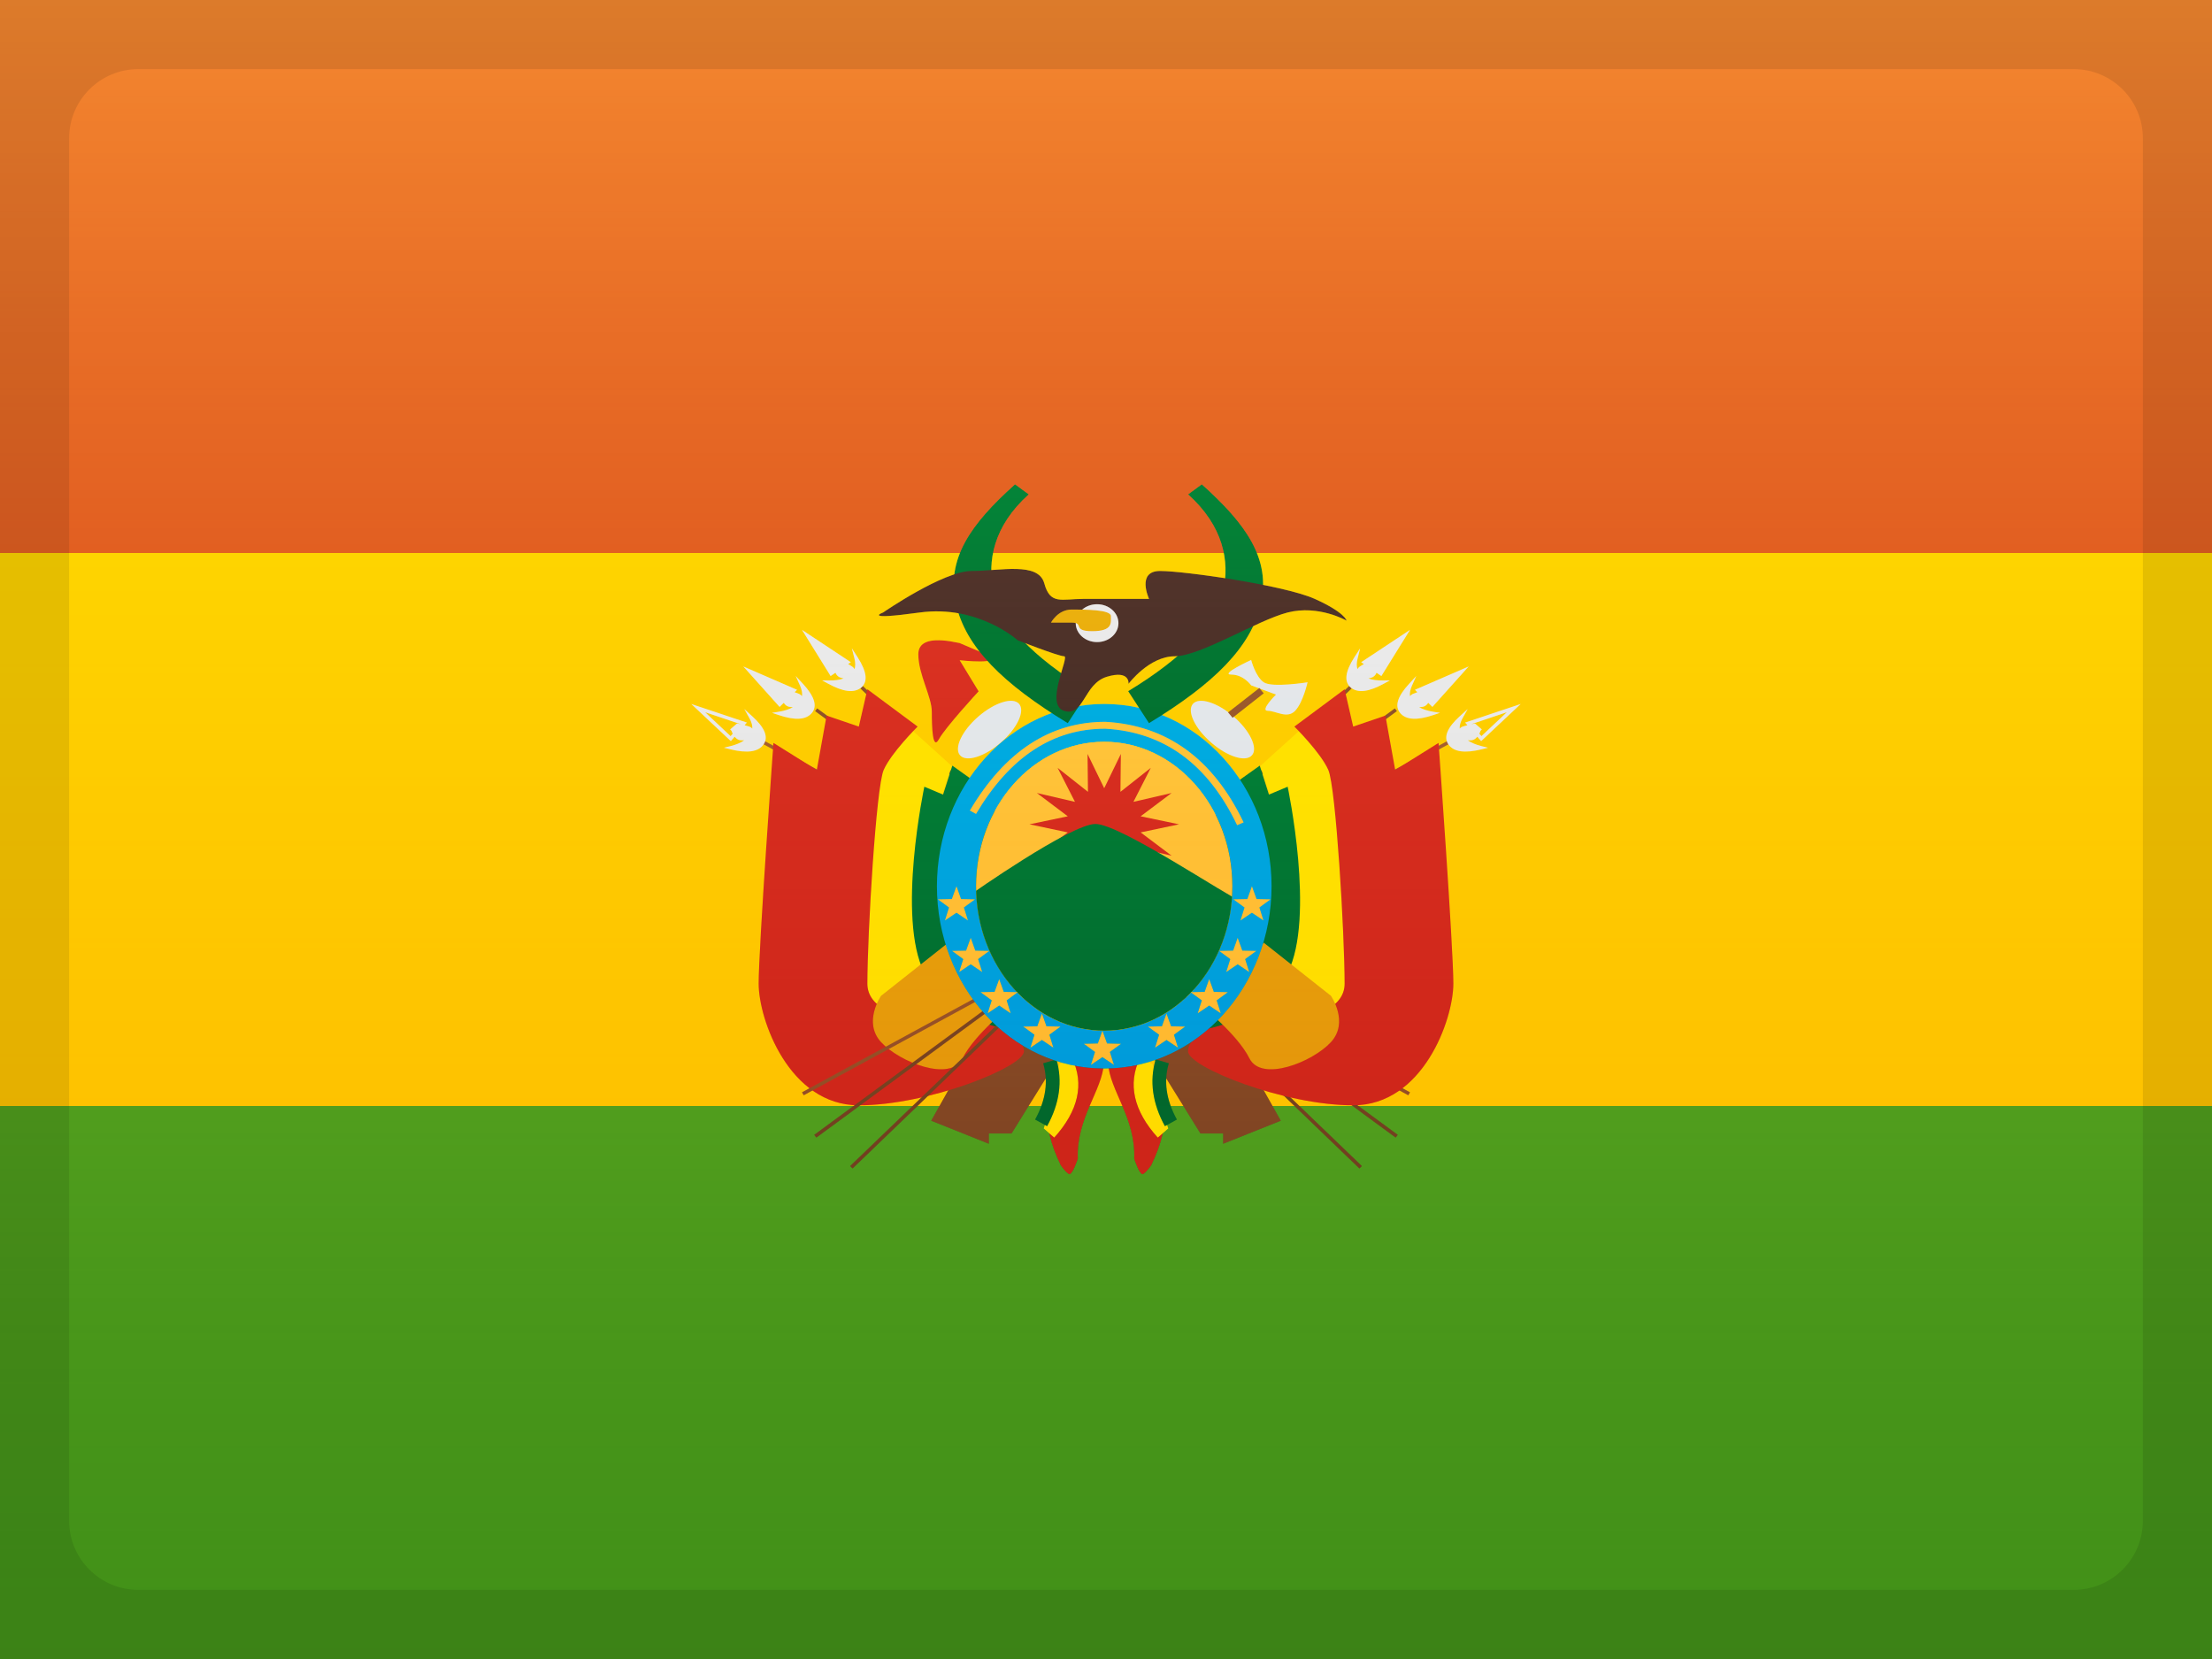
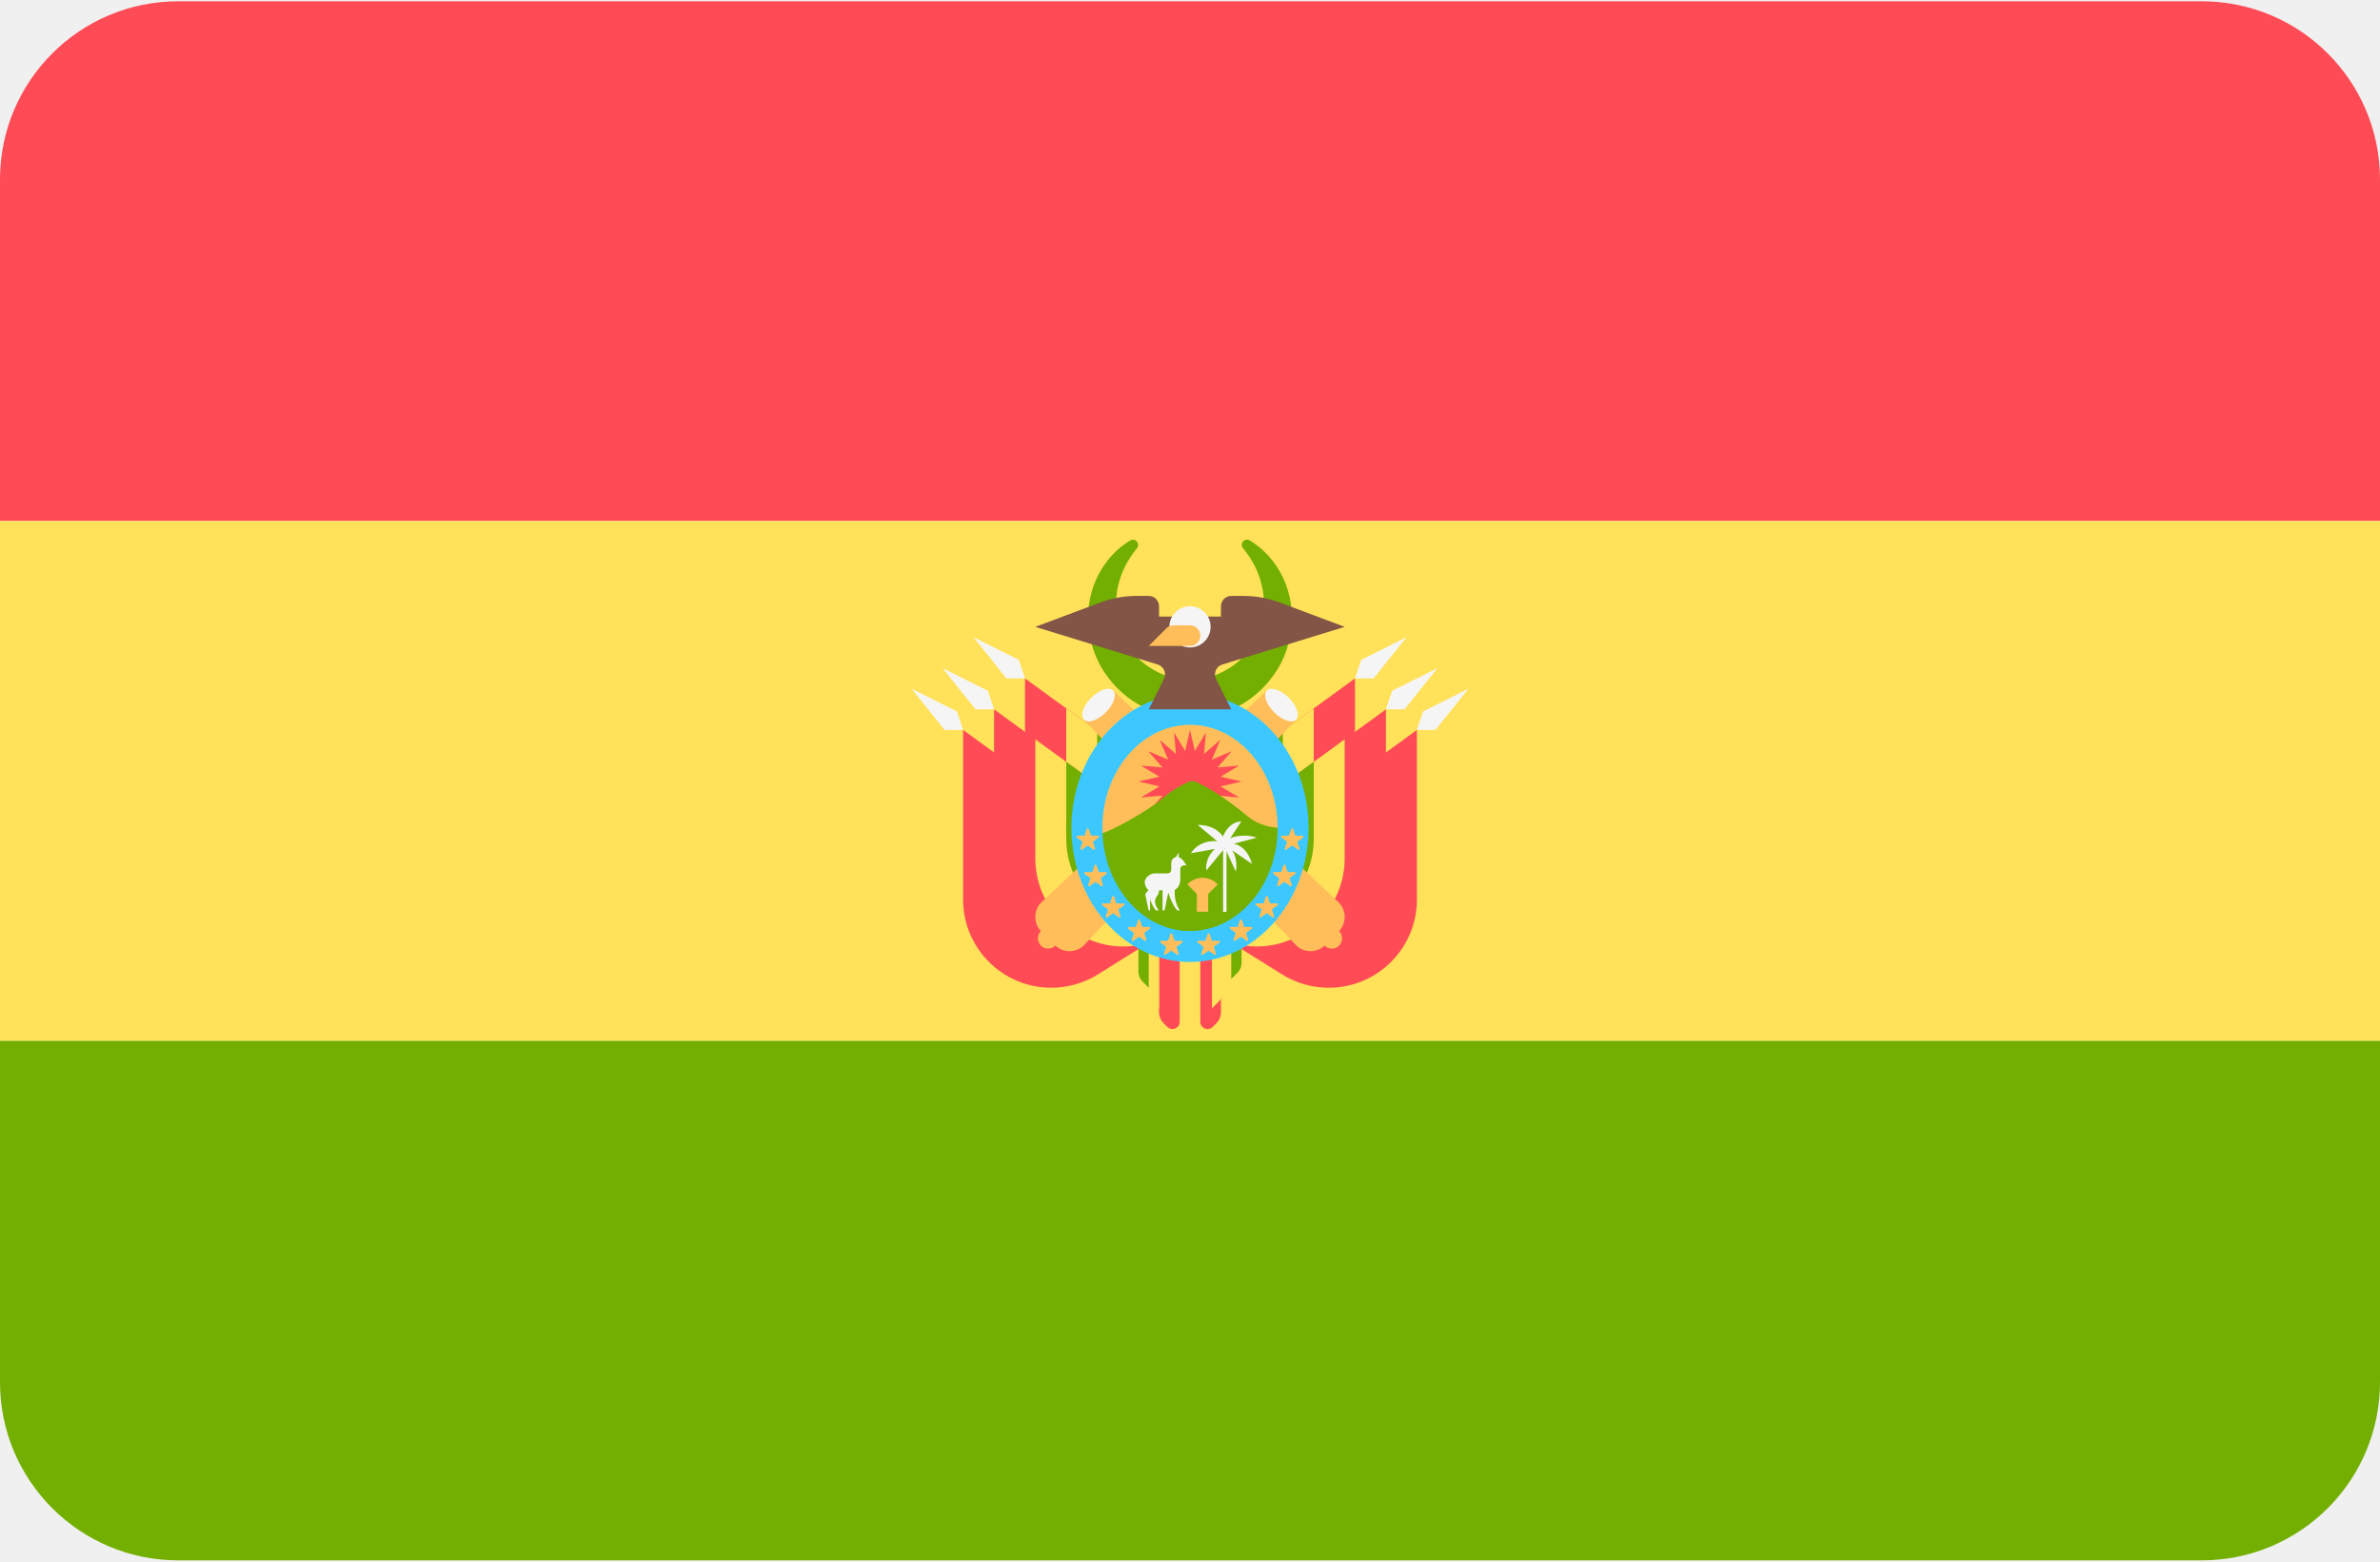
- <svg xmlns="http://www.w3.org/2000/svg" width="100%" height="100%" viewBox="0 0 32 24" fill="none">
-   <mask id="mask0" mask-type="alpha" maskUnits="userSpaceOnUse" x="0" y="0" width="32" height="24">
-     <rect width="32" height="24" fill="white" />
-   </mask>
-   <g mask="url(#mask0)">
-     <path fill-rule="evenodd" clip-rule="evenodd" d="M0 0V24H32V0H0Z" fill="#FECA00" />
-     <mask id="mask1" mask-type="alpha" maskUnits="userSpaceOnUse" x="0" y="0" width="32" height="24">
-       <path fill-rule="evenodd" clip-rule="evenodd" d="M0 0V24H32V0H0Z" fill="white" />
-     </mask>
-     <g mask="url(#mask1)">
-       <path fill-rule="evenodd" clip-rule="evenodd" d="M0 0V8H32V0H0Z" fill="#DB501C" />
-       <path fill-rule="evenodd" clip-rule="evenodd" d="M0 16V24H32V16H0Z" fill="#5EAA22" />
-       <path d="M12.446 9.959L12.483 9.924L19.702 16.869L19.666 16.904L12.446 9.959Z" fill="#864C26" />
-       <path d="M20.221 16.417L20.19 16.457L11.791 10.287L11.822 10.248L20.221 16.417Z" fill="#864C26" />
-       <path d="M20.398 15.802L20.373 15.845L11.03 10.759L11.055 10.716L20.398 15.802Z" fill="#A05A2C" />
-       <path fill-rule="evenodd" clip-rule="evenodd" d="M11.602 9.112L12.309 9.58L12.27 9.607C12.286 9.617 12.303 9.626 12.32 9.637C12.34 9.649 12.354 9.664 12.362 9.681C12.376 9.639 12.376 9.588 12.361 9.527L12.323 9.378L12.407 9.508C12.54 9.716 12.56 9.864 12.457 9.948C12.355 10.03 12.196 10.009 11.981 9.891L11.893 9.843L11.993 9.844C12.075 9.845 12.145 9.836 12.204 9.815L12.163 9.804C12.129 9.795 12.103 9.771 12.086 9.733L12.016 9.78L11.602 9.112ZM10.753 9.641L11.531 9.979L11.496 10.014C11.514 10.02 11.533 10.027 11.553 10.035C11.575 10.044 11.591 10.056 11.602 10.072C11.609 10.027 11.599 9.977 11.574 9.92L11.511 9.779L11.617 9.893C11.784 10.075 11.829 10.217 11.742 10.318C11.656 10.417 11.495 10.423 11.263 10.344L11.168 10.312L11.267 10.296C11.348 10.283 11.416 10.261 11.47 10.231L11.428 10.227C11.392 10.224 11.362 10.204 11.338 10.168L11.278 10.227L10.753 9.641ZM10.805 10.453L10 10.184L10.573 10.722L10.628 10.658C10.655 10.692 10.687 10.71 10.723 10.71H10.766C10.715 10.745 10.649 10.773 10.569 10.793L10.472 10.817L10.569 10.841C10.808 10.899 10.967 10.879 11.044 10.773C11.122 10.665 11.065 10.527 10.882 10.361L10.767 10.257L10.842 10.391C10.872 10.446 10.886 10.495 10.883 10.54C10.871 10.525 10.854 10.514 10.831 10.508C10.811 10.502 10.791 10.496 10.772 10.491L10.805 10.453ZM10.717 10.477L10.717 10.477L10.202 10.304L10.569 10.649L10.6 10.614C10.594 10.603 10.589 10.592 10.584 10.58L10.587 10.579L10.563 10.552L10.661 10.467L10.674 10.469C10.688 10.472 10.702 10.474 10.717 10.477Z" fill="#E7E7E7" />
-       <path fill-rule="evenodd" clip-rule="evenodd" d="M13.471 16.213L14.306 14.724L15.477 15.04L14.634 16.398H14.306V16.547L13.471 16.213Z" fill="#925229" />
-       <path fill-rule="evenodd" clip-rule="evenodd" d="M13.113 10.489L12.561 11.063L12.36 14.857L14.351 15.147C14.351 15.147 13.483 14.386 13.355 13.915C13.227 13.445 13.187 11.691 13.428 11.424L13.617 11.534L13.77 11.083" fill="#FFE000" />
-       <path fill-rule="evenodd" clip-rule="evenodd" d="M11.189 10.747C11.189 10.747 10.975 13.71 10.975 14.23C10.975 14.751 11.417 15.99 12.424 15.99C13.431 15.99 14.813 15.435 14.813 15.209C14.813 14.983 14.4 14.821 14.4 14.821C14.4 14.821 12.548 14.948 12.548 14.23C12.548 13.513 12.674 11.389 12.784 11.139C12.894 10.888 13.275 10.511 13.275 10.511L12.548 9.971L12.424 10.511L11.958 10.352L11.816 11.139L11.189 10.747Z" fill="#D52C1E" />
-       <path fill-rule="evenodd" clip-rule="evenodd" d="M13.777 11.076L13.643 11.495L13.372 11.381C13.372 11.381 12.968 13.277 13.372 14.072C13.777 14.866 14.795 14.924 14.795 14.924L14.365 11.495L13.777 11.076Z" fill="#027934" />
-       <path fill-rule="evenodd" clip-rule="evenodd" d="M13.717 13.638L12.746 14.406C12.746 14.406 12.48 14.787 12.746 15.076C13.012 15.365 13.751 15.659 13.925 15.311C14.099 14.962 14.616 14.554 14.616 14.554L13.717 13.638Z" fill="#E8A30C" />
-       <path fill-rule="evenodd" clip-rule="evenodd" d="M14.479 10.742C14.715 10.537 14.833 10.287 14.743 10.183C14.653 10.079 14.388 10.162 14.152 10.367C13.916 10.572 13.798 10.823 13.888 10.926C13.978 11.03 14.242 10.948 14.479 10.742Z" fill="#E1E5E8" />
-       <path fill-rule="evenodd" clip-rule="evenodd" d="M13.883 9.303C13.883 9.303 13.788 9.284 13.745 9.277C13.438 9.231 13.285 9.293 13.285 9.465C13.285 9.759 13.48 10.076 13.48 10.298C13.48 10.52 13.49 10.865 13.584 10.692C13.678 10.52 14.157 10.001 14.157 10.001L13.883 9.551C13.883 9.551 14.562 9.627 14.264 9.465" fill="#D52C1E" />
-       <path fill-rule="evenodd" clip-rule="evenodd" d="M15.97 15.378L15.461 15.373C15.083 15.747 15.049 16.25 15.346 16.857C15.346 16.857 15.444 16.998 15.478 16.985C15.526 16.966 15.592 16.762 15.592 16.762C15.57 16.169 15.948 15.776 15.97 15.378Z" fill="#D52C1E" />
-       <path fill-rule="evenodd" clip-rule="evenodd" d="M15.326 15.393L15.509 15.308C15.689 15.683 15.599 16.071 15.251 16.457L15.099 16.325C15.251 15.883 15.251 15.7 15.326 15.393Z" fill="#FFE000" />
-       <path d="M15.091 15.382L15.283 15.326C15.374 15.64 15.329 15.963 15.148 16.292L14.974 16.196C15.13 15.912 15.168 15.642 15.091 15.382Z" fill="#027934" />
-       <path d="M19.554 9.959L19.517 9.924L12.298 16.869L12.334 16.904L19.554 9.959Z" fill="#864C26" />
-       <path d="M11.779 16.417L11.81 16.457L20.209 10.287L20.178 10.248L11.779 16.417Z" fill="#864C26" />
-       <path d="M11.602 15.802L11.627 15.845L20.97 10.759L20.945 10.716L11.602 15.802Z" fill="#A05A2C" />
-       <path fill-rule="evenodd" clip-rule="evenodd" d="M20.398 9.112L19.691 9.58L19.73 9.607C19.714 9.617 19.697 9.626 19.68 9.637C19.66 9.649 19.646 9.664 19.638 9.681C19.624 9.639 19.624 9.588 19.64 9.527L19.677 9.378L19.593 9.508C19.459 9.716 19.44 9.864 19.543 9.948C19.645 10.03 19.804 10.009 20.019 9.891L20.107 9.843L20.007 9.844C19.925 9.845 19.855 9.836 19.796 9.815L19.837 9.804C19.871 9.795 19.897 9.771 19.914 9.733L19.984 9.78L20.398 9.112ZM21.247 9.641L20.469 9.979L20.504 10.014C20.486 10.02 20.467 10.027 20.447 10.035C20.425 10.044 20.409 10.056 20.398 10.072C20.391 10.027 20.401 9.977 20.426 9.92L20.489 9.779L20.384 9.893C20.216 10.075 20.171 10.217 20.258 10.318C20.344 10.417 20.505 10.423 20.737 10.344L20.832 10.312L20.733 10.296C20.652 10.283 20.584 10.261 20.53 10.231L20.572 10.227C20.608 10.224 20.638 10.204 20.662 10.168L20.722 10.227L21.247 9.641ZM21.195 10.453L22 10.184L21.427 10.722L21.372 10.658C21.345 10.692 21.313 10.71 21.276 10.71H21.234C21.285 10.745 21.351 10.773 21.431 10.793L21.528 10.817L21.431 10.841C21.192 10.899 21.033 10.879 20.956 10.773C20.878 10.665 20.935 10.527 21.118 10.361L21.233 10.257L21.158 10.391C21.128 10.446 21.114 10.495 21.117 10.54C21.129 10.525 21.146 10.514 21.169 10.508C21.189 10.502 21.209 10.496 21.228 10.491L21.195 10.453ZM21.283 10.477L21.283 10.477L21.798 10.304L21.431 10.649L21.401 10.614C21.406 10.603 21.411 10.592 21.416 10.58L21.413 10.579L21.437 10.552L21.339 10.467L21.326 10.469C21.312 10.472 21.298 10.474 21.283 10.477Z" fill="#E7E7E7" />
-       <path fill-rule="evenodd" clip-rule="evenodd" d="M18.529 16.213L17.694 14.724L16.523 15.04L17.366 16.398H17.694V16.547L18.529 16.213Z" fill="#925229" />
-       <path fill-rule="evenodd" clip-rule="evenodd" d="M18.887 10.489L19.439 11.063L19.64 14.857L17.649 15.147C17.649 15.147 18.517 14.386 18.645 13.915C18.773 13.445 18.813 11.691 18.572 11.424L18.383 11.534L18.23 11.083" fill="#FFE000" />
-       <path fill-rule="evenodd" clip-rule="evenodd" d="M20.811 10.747C20.811 10.747 21.025 13.71 21.025 14.23C21.025 14.751 20.583 15.99 19.576 15.99C18.569 15.99 17.187 15.435 17.187 15.209C17.187 14.983 17.6 14.821 17.6 14.821C17.6 14.821 19.452 14.948 19.452 14.23C19.452 13.513 19.326 11.389 19.216 11.139C19.106 10.888 18.725 10.511 18.725 10.511L19.452 9.971L19.576 10.511L20.042 10.352L20.184 11.139L20.811 10.747Z" fill="#D52C1E" />
-       <path fill-rule="evenodd" clip-rule="evenodd" d="M18.224 11.076L18.357 11.495L18.628 11.381C18.628 11.381 19.032 13.277 18.628 14.072C18.224 14.866 17.205 14.924 17.205 14.924L17.635 11.495L18.224 11.076Z" fill="#027934" />
-       <path fill-rule="evenodd" clip-rule="evenodd" d="M18.283 13.638L19.254 14.406C19.254 14.406 19.52 14.787 19.254 15.076C18.988 15.365 18.25 15.659 18.075 15.311C17.901 14.962 17.384 14.554 17.384 14.554L18.283 13.638Z" fill="#E8A30C" />
-       <path fill-rule="evenodd" clip-rule="evenodd" d="M17.521 10.742C17.285 10.537 17.167 10.287 17.257 10.183C17.347 10.079 17.612 10.162 17.848 10.367C18.084 10.572 18.202 10.823 18.112 10.926C18.022 11.03 17.758 10.948 17.521 10.742Z" fill="#E1E5E8" />
-       <path fill-rule="evenodd" clip-rule="evenodd" d="M16.03 15.378L16.539 15.373C16.917 15.747 16.951 16.25 16.654 16.857C16.654 16.857 16.556 16.998 16.522 16.985C16.474 16.966 16.408 16.762 16.408 16.762C16.43 16.169 16.052 15.776 16.03 15.378Z" fill="#D52C1E" />
-       <path fill-rule="evenodd" clip-rule="evenodd" d="M16.674 15.393L16.491 15.308C16.311 15.683 16.401 16.071 16.749 16.457L16.901 16.325C16.749 15.883 16.749 15.7 16.674 15.393Z" fill="#FFE000" />
-       <path d="M16.909 15.382L16.718 15.326C16.626 15.64 16.672 15.963 16.852 16.292L17.026 16.196C16.87 15.912 16.832 15.642 16.909 15.382Z" fill="#027934" />
-       <path fill-rule="evenodd" clip-rule="evenodd" d="M13.554 12.821C13.554 14.26 14.616 15.458 15.974 15.458C17.332 15.458 18.395 14.26 18.395 12.821C18.395 11.382 17.332 10.184 15.974 10.184C14.616 10.184 13.554 11.382 13.554 12.821ZM17.828 12.821C17.828 13.975 16.998 14.91 15.974 14.91C14.95 14.91 14.12 13.975 14.12 12.821C14.12 11.667 14.95 10.731 15.974 10.731C16.998 10.731 17.828 11.667 17.828 12.821Z" fill="#00A6DE" />
-       <path fill-rule="evenodd" clip-rule="evenodd" d="M15.974 14.91C16.998 14.91 17.828 13.975 17.828 12.821C17.828 11.667 16.998 10.731 15.974 10.731C14.95 10.731 14.12 11.667 14.12 12.821C14.12 13.975 14.95 14.91 15.974 14.91Z" fill="#FFC036" />
-       <mask id="mask2" mask-type="alpha" maskUnits="userSpaceOnUse" x="14" y="10" width="4" height="5">
-         <path fill-rule="evenodd" clip-rule="evenodd" d="M15.974 14.91C16.998 14.91 17.828 13.975 17.828 12.821C17.828 11.667 16.998 10.731 15.974 10.731C14.95 10.731 14.12 11.667 14.12 12.821C14.12 13.975 14.95 14.91 15.974 14.91Z" fill="white" />
-       </mask>
-       <g mask="url(#mask2)">
-         <path fill-rule="evenodd" clip-rule="evenodd" d="M15.974 12.448L15.733 12.944L15.739 12.396L15.3 12.742L15.551 12.251L15 12.379L15.447 12.042L14.893 11.925L15.447 11.809L15 11.472L15.551 11.6L15.3 11.108L15.739 11.455L15.733 10.907L15.974 11.403L16.215 10.907L16.209 11.455L16.648 11.108L16.397 11.6L16.949 11.472L16.501 11.809L17.056 11.925L16.501 12.042L16.949 12.379L16.397 12.251L16.648 12.742L16.209 12.396L16.215 12.944L15.974 12.448Z" fill="#D52C1E" />
-         <path fill-rule="evenodd" clip-rule="evenodd" d="M14.041 12.941C14.041 12.941 15.491 11.92 15.847 11.92C16.203 11.92 17.723 12.947 18.034 13.086C18.345 13.226 18.034 15.964 18.034 15.964H13.921L14.041 12.941Z" fill="#027934" />
-       </g>
-       <path fill-rule="evenodd" clip-rule="evenodd" d="M14.03 11.726L14.12 11.775C14.608 10.951 15.23 10.542 15.988 10.542C16.837 10.589 17.473 11.052 17.897 11.938L17.991 11.897C17.551 10.979 16.883 10.492 15.991 10.442C15.19 10.442 14.536 10.872 14.03 11.726ZM13.67 13.316L13.837 13.204L14.003 13.316L13.944 13.128L14.106 13.01L13.903 13.006L13.837 12.821L13.77 13.006L13.567 13.01L13.729 13.128L13.67 13.316ZM14.043 13.95L13.876 14.062L13.935 13.875L13.773 13.756L13.976 13.752L14.043 13.567L14.109 13.752L14.312 13.756L14.15 13.875L14.209 14.062L14.043 13.95ZM14.288 14.659L14.455 14.547L14.621 14.659L14.563 14.472L14.724 14.353L14.521 14.349L14.455 14.164L14.388 14.349L14.185 14.353L14.347 14.472L14.288 14.659ZM15.073 15.045L14.906 15.157L14.965 14.969L14.803 14.851L15.006 14.847L15.073 14.662L15.139 14.847L15.342 14.851L15.181 14.969L15.239 15.157L15.073 15.045ZM15.782 15.405L15.948 15.293L16.115 15.405L16.056 15.218L16.218 15.1L16.015 15.095L15.948 14.91L15.882 15.095L15.679 15.1L15.841 15.218L15.782 15.405ZM18.111 13.204L18.278 13.316L18.219 13.128L18.381 13.01L18.178 13.006L18.111 12.821L18.045 13.006L17.842 13.01L18.004 13.128L17.945 13.316L18.111 13.204ZM18.072 14.062L17.905 13.95L17.739 14.062L17.798 13.875L17.636 13.756L17.839 13.752L17.905 13.567L17.972 13.752L18.175 13.756L18.013 13.875L18.072 14.062ZM17.493 14.547L17.66 14.659L17.601 14.472L17.763 14.353L17.56 14.349L17.493 14.164L17.427 14.349L17.224 14.353L17.386 14.472L17.327 14.659L17.493 14.547ZM17.042 15.157L16.875 15.045L16.709 15.157L16.768 14.969L16.606 14.851L16.809 14.847L16.875 14.662L16.942 14.847L17.145 14.851L16.983 14.969L17.042 15.157Z" fill="#FFC036" />
-       <path d="M14.684 7.007L14.882 7.152C14.373 7.609 14.277 8.118 14.375 8.556C14.476 9.013 14.928 9.499 15.749 9.999L15.447 10.462C14.509 9.891 13.969 9.363 13.829 8.734C13.685 8.087 14.039 7.585 14.684 7.007Z" fill="#036A2D" />
-       <path d="M17.386 7.007L17.188 7.152C17.697 7.609 17.793 8.118 17.695 8.556C17.594 9.013 17.142 9.499 16.321 9.999L16.622 10.462C17.56 9.891 18.1 9.363 18.241 8.734C18.385 8.087 18.031 7.585 17.386 7.007Z" fill="#036A2D" />
-       <path fill-rule="evenodd" clip-rule="evenodd" d="M12.775 8.861C12.775 8.861 13.645 8.26 14.057 8.26C14.47 8.26 15.02 8.123 15.107 8.439C15.193 8.755 15.356 8.664 15.675 8.664C15.995 8.664 16.623 8.664 16.623 8.664C16.623 8.664 16.435 8.26 16.783 8.26C17.131 8.26 18.582 8.466 19.02 8.664C19.458 8.861 19.48 8.978 19.48 8.978C19.48 8.978 19.075 8.745 18.626 8.861C18.178 8.978 17.364 9.494 16.994 9.494C16.623 9.494 16.326 9.892 16.326 9.892C16.326 9.892 16.351 9.688 16.013 9.79C15.675 9.892 15.683 10.372 15.395 10.284C15.107 10.196 15.478 9.494 15.395 9.494C15.312 9.494 14.723 9.263 14.723 9.263C14.723 9.263 14.151 8.745 13.303 8.861C12.454 8.978 12.775 8.861 12.775 8.861Z" fill="#452C24" />
-       <path fill-rule="evenodd" clip-rule="evenodd" d="M15.871 9.289C16.042 9.289 16.18 9.166 16.18 9.015C16.18 8.864 16.042 8.741 15.871 8.741C15.7 8.741 15.562 8.864 15.562 9.015C15.562 9.166 15.7 9.289 15.871 9.289Z" fill="#E7E7E7" />
-       <path fill-rule="evenodd" clip-rule="evenodd" d="M15.204 9.007C15.204 9.007 15.303 8.818 15.502 8.818C15.7 8.818 16.071 8.818 16.071 8.913C16.071 9.007 16.101 9.131 15.801 9.131C15.502 9.131 15.694 9.007 15.502 9.007C15.31 9.007 15.204 9.007 15.204 9.007Z" fill="#E8A30C" />
-       <path fill-rule="evenodd" clip-rule="evenodd" d="M18.736 10.283C18.851 10.163 18.916 9.87 18.916 9.87C18.916 9.87 18.401 9.953 18.282 9.87C18.162 9.788 18.1 9.547 18.1 9.547C18.1 9.547 17.637 9.759 17.813 9.759C17.99 9.759 18.1 9.915 18.1 9.915L18.459 10.048C18.459 10.048 18.221 10.283 18.34 10.283C18.459 10.283 18.621 10.404 18.736 10.283Z" fill="#E1E5E8" />
-       <path d="M17.831 10.384L17.766 10.306L18.218 9.953L18.282 10.03L17.831 10.384Z" fill="#925229" />
-     </g>
-   </g>
-   <rect width="32" height="24" fill="url(#paint0_linear)" style="mix-blend-mode:overlay" />
-   <path d="M2 1H30V-1H2V1ZM31 2V22H33V2H31ZM30 23H2V25H30V23ZM1 22V2H-1V22H1ZM2 23C1.448 23 1 22.552 1 22H-1C-1 23.657 0.343 25 2 25V23ZM31 22C31 22.552 30.552 23 30 23V25C31.657 25 33 23.657 33 22H31ZM30 1C30.552 1 31 1.448 31 2H33C33 0.343 31.657 -1 30 -1V1ZM2 -1C0.343 -1 -1 0.343 -1 2H1C1 1.448 1.448 1 2 1V-1Z" fill="black" fill-opacity="0.1" style="mix-blend-mode:multiply" />
-   <defs>
-     <linearGradient id="paint0_linear" x1="16" y1="0" x2="16" y2="24" gradientUnits="userSpaceOnUse">
-       <stop stop-color="white" stop-opacity="0.7" />
-       <stop offset="1" stop-opacity="0.3" />
-     </linearGradient>
-   </defs>
+ <svg xmlns="http://www.w3.org/2000/svg" width="512" height="336" viewBox="0 0 512 336" fill="none">
+   <path d="M38.345 335.724H473.655C494.832 335.724 512 318.557 512 297.379V223.908H0V297.379C0 318.557 17.167 335.724 38.345 335.724Z" fill="#73AF00" />
+   <path d="M512 38.621C512 17.444 494.833 0.276 473.655 0.276H38.345C17.167 0.276 0 17.443 0 38.621V112.092H512V38.621Z" fill="#FF4B55" />
+   <path d="M512 112.09H0V223.9H512V112.09Z" fill="#FFE15A" />
+   <path d="M244.598 117.956C244.598 117.956 244.371 118.24 243.945 118.773C243.59 119.265 243.057 120.021 242.475 121.027C241.33 123.026 240.128 126.125 240.095 129.819C240.083 131.62 240.455 133.807 241.069 135.546C241.735 137.466 242.84 139.302 244.237 140.942C245.636 142.597 247.505 143.873 249.504 144.815C250.495 145.318 251.583 145.607 252.662 145.873C253.197 146.036 253.767 146.044 254.316 146.152C254.592 146.204 254.878 146.181 255.157 146.203L255.579 146.222L255.79 146.233L255.895 146.239L255.948 146.242L255.974 146.243C255.889 146.246 256.201 146.239 255.79 146.25C256.474 146.21 257.304 146.205 257.868 146.136C258.36 146.021 258.774 146.041 259.338 145.874C260.418 145.608 261.505 145.319 262.496 144.816C264.494 143.874 266.364 142.598 267.763 140.943C269.16 139.303 270.265 137.467 270.931 135.547C271.569 133.594 271.91 131.725 271.905 129.811C271.874 126.133 270.671 123.023 269.526 121.026C268.948 120.024 268.413 119.263 268.032 118.75C267.636 118.245 267.425 117.974 267.425 117.974L267.372 117.907C266.991 117.421 267.077 116.72 267.563 116.339C267.947 116.039 268.467 116.03 268.854 116.278C268.854 116.278 269.18 116.487 269.791 116.878C270.369 117.312 271.265 117.925 272.23 118.917C274.167 120.835 276.681 124.251 277.588 129.215C278.037 131.591 278.086 134.465 277.467 137.29C276.867 140.144 275.65 143.095 273.685 145.677C271.755 148.271 269.162 150.565 266.079 152.112C264.558 152.923 262.903 153.512 261.205 153.922C260.391 154.161 259.358 154.26 258.438 154.405C257.576 154.5 256.963 154.502 256.212 154.555L255.92 154.556L255.838 154.552L255.674 154.544L255.346 154.527L254.689 154.492C254.252 154.457 253.813 154.463 253.38 154.388C252.517 154.236 251.639 154.165 250.797 153.922C249.099 153.513 247.443 152.923 245.923 152.112C242.84 150.565 240.247 148.27 238.317 145.677C236.353 143.094 235.136 140.143 234.535 137.29C233.893 134.25 233.973 131.694 234.415 129.206C235.32 124.257 237.836 120.829 239.772 118.915C240.733 117.927 241.632 117.308 242.235 116.854C242.815 116.49 243.126 116.295 243.126 116.295C243.652 115.965 244.346 116.123 244.676 116.649C244.936 117.067 244.888 117.592 244.598 117.956Z" fill="#73AF00" />
+   <path d="M253.782 205.866V219.837C253.782 221.231 252.097 221.929 251.112 220.944L250.343 220.175C249.704 219.536 249.345 218.67 249.345 217.767V205.866H253.782Z" fill="#FF4B55" />
+   <path d="M247.126 203.647V213.788C247.126 214.397 247.368 214.982 247.799 215.413L249.344 216.958V203.647H247.126V203.647Z" fill="#FFE15A" />
+   <path d="M244.908 203.647V209.089C244.908 209.866 245.217 210.611 245.765 211.16L247.126 212.521V203.647H244.908Z" fill="#73AF00" />
+   <path d="M258.219 205.866V219.837C258.219 221.231 259.904 221.929 260.889 220.944L261.658 220.175C262.297 219.536 262.656 218.67 262.656 217.767V205.866H258.219Z" fill="#FF4B55" />
+   <path d="M262.942 203.647V213.788C262.942 214.397 262.7 214.982 262.269 215.413L260.724 216.958V203.647H262.942V203.647Z" fill="#FFE15A" />
+   <path d="M267.093 201.758V207.2C267.093 207.977 266.784 208.722 266.236 209.271L264.875 210.632V201.758H267.093Z" fill="#73AF00" />
+   <path d="M267.093 163.715L291.496 145.967V182.465C291.496 192.939 283.005 201.429 272.532 201.429C268.978 201.429 265.495 200.43 262.481 198.547L249.346 190.337V163.407L267.093 163.715Z" fill="#FF4B55" />
+   <path d="M282.622 152.42V178.027C282.622 188.501 274.131 196.991 263.658 196.991C262.083 196.991 260.531 196.764 259.018 196.381L249.345 190.335V163.405L267.093 163.713L282.622 152.42Z" fill="#FFE15A" />
+   <path d="M275.967 157.261V173.792C275.967 184.266 267.476 192.756 257.003 192.756C255.428 192.756 253.875 192.529 252.363 192.146L249.345 190.26V163.406L267.093 163.714L275.967 157.261Z" fill="#73AF00" />
+   <path d="M292.826 141.974L302.589 137.094L295.489 145.967H291.496L292.826 141.974Z" fill="#F5F5F5" />
+   <path d="M280.404 174.807L304.807 157.059V193.557C304.807 204.031 296.316 212.521 285.843 212.521C282.289 212.521 278.806 211.522 275.792 209.639L262.657 201.429V174.499L280.404 174.807Z" fill="#FF4B55" />
+   <path d="M289.278 168.353V184.884C289.278 195.358 280.787 203.848 270.314 203.848C268.739 203.848 267.187 203.621 265.674 203.238L262.656 201.352V174.5L280.404 174.808L289.278 168.353Z" fill="#73AF00" />
+   <path d="M306.137 153.066L315.9 148.185L308.8 157.059H304.807L306.137 153.066Z" fill="#F5F5F5" />
+   <path d="M273.748 170.37L298.151 152.622V189.12C298.151 199.594 289.66 208.084 279.187 208.084C275.633 208.084 272.15 207.085 269.136 205.202L256 196.992V170.062L273.748 170.37Z" fill="#FF4B55" />
+   <path d="M289.278 159.076V184.683C289.278 195.157 280.787 203.647 270.314 203.647C268.739 203.647 267.187 203.42 265.674 203.037L256 196.992V170.062L273.748 170.37L289.278 159.076Z" fill="#FFE15A" />
+   <path d="M282.622 163.916V180.447C282.622 190.921 274.131 199.411 263.658 199.411C262.083 199.411 260.531 199.184 259.018 198.801L256 196.916V170.062L273.748 170.37L282.622 163.916Z" fill="#73AF00" />
+   <path d="M299.482 148.629L309.244 143.748L302.144 152.622H298.152L299.482 148.629Z" fill="#F5F5F5" />
+   <path d="M244.908 163.715L220.505 145.967V182.465C220.505 192.939 228.996 201.429 239.469 201.429C243.023 201.429 246.506 200.43 249.52 198.547L262.655 190.337V163.407L244.908 163.715Z" fill="#FF4B55" />
+   <path d="M229.378 152.42V178.027C229.378 188.501 237.869 196.991 248.342 196.991C249.917 196.991 251.469 196.764 252.982 196.381L262.655 190.335V163.405L244.907 163.713L229.378 152.42Z" fill="#FFE15A" />
+   <path d="M236.034 157.261V173.792C236.034 184.266 244.525 192.756 254.998 192.756C256.573 192.756 258.126 192.529 259.638 192.146L262.656 190.26V163.406L244.908 163.714L236.034 157.261Z" fill="#73AF00" />
+   <path d="M219.174 141.974L209.412 137.094L216.512 145.967H220.504L219.174 141.974Z" fill="#F5F5F5" />
+   <path d="M231.597 174.807L207.194 157.059V193.557C207.194 204.031 215.685 212.521 226.158 212.521C229.712 212.521 233.195 211.522 236.209 209.639L249.344 201.429V174.499L231.597 174.807Z" fill="#FF4B55" />
+   <path d="M222.723 168.353V184.884C222.723 195.358 231.214 203.848 241.687 203.848C243.262 203.848 244.814 203.621 246.327 203.238L249.345 201.352V174.5L231.597 174.808L222.723 168.353Z" fill="#73AF00" />
+   <path d="M205.863 153.066L196.102 148.185L203.201 157.059H207.193L205.863 153.066Z" fill="#F5F5F5" />
+   <path d="M238.252 170.37L213.849 152.622V189.12C213.849 199.594 222.34 208.084 232.813 208.084C236.367 208.084 239.85 207.085 242.864 205.202L255.999 196.992V170.062L238.252 170.37Z" fill="#FF4B55" />
+   <path d="M222.723 159.076V184.683C222.723 195.157 231.214 203.647 241.687 203.647C243.262 203.647 244.814 203.42 246.327 203.037L256 196.991V170.061L238.252 170.369L222.723 159.076Z" fill="#FFE15A" />
+   <path d="M229.378 163.916V180.447C229.378 190.921 237.869 199.411 248.342 199.411C249.917 199.411 251.469 199.184 252.982 198.801L256 196.915V170.061L238.252 170.369L229.378 163.916Z" fill="#73AF00" />
+   <path d="M226.947 203.354L224.022 200.429C222.249 198.656 222.296 195.765 224.128 194.051L272.545 148.555L278.82 154.83L233.324 203.247C231.612 205.08 228.722 205.129 226.947 203.354Z" fill="#FFBE5A" />
+   <path d="M225.49 204.108C226.715 204.108 227.708 203.115 227.708 201.89C227.708 200.665 226.715 199.672 225.49 199.672C224.265 199.672 223.272 200.665 223.272 201.89C223.272 203.115 224.265 204.108 225.49 204.108Z" fill="#FFBE5A" />
+   <path d="M277.254 150.13C275.521 148.398 273.415 147.695 272.548 148.562C271.682 149.428 272.384 151.534 274.117 153.267C275.849 154.999 277.956 155.701 278.822 154.835C279.688 153.969 278.986 151.862 277.254 150.13Z" fill="#F5F5F5" />
+   <path d="M285.053 203.354L287.978 200.429C289.751 198.656 289.704 195.765 287.872 194.051L239.455 148.555L233.18 154.83L278.676 203.247C280.39 205.08 283.279 205.129 285.053 203.354Z" fill="#FFBE5A" />
+   <path d="M286.51 204.108C287.735 204.108 288.728 203.115 288.728 201.89C288.728 200.665 287.735 199.672 286.51 199.672C285.285 199.672 284.292 200.665 284.292 201.89C284.292 203.115 285.285 204.108 286.51 204.108Z" fill="#FFBE5A" />
+   <path d="M237.892 153.269C239.625 151.537 240.327 149.43 239.461 148.564C238.594 147.698 236.488 148.4 234.756 150.133C233.023 151.865 232.321 153.971 233.187 154.838C234.053 155.704 236.16 155.002 237.892 153.269Z" fill="#F5F5F5" />
+   <path d="M256 201.434C266.834 201.434 275.616 191.005 275.616 178.14C275.616 165.275 266.834 154.846 256 154.846C245.166 154.846 236.384 165.275 236.384 178.14C236.384 191.005 245.166 201.434 256 201.434Z" fill="#FFBE5A" />
+   <path d="M256 157.059L257.042 161.578L259.428 157.602L259.021 162.221L262.52 159.178L260.706 163.446L264.974 161.632L261.93 165.13L266.55 164.724L262.573 167.111L267.093 168.152L262.573 169.193L266.55 171.58L261.93 171.174L264.974 174.671L260.706 172.857L262.52 177.126L259.021 174.082L259.428 178.701L257.042 174.726L256 179.244L254.959 174.726L252.573 178.701L252.979 174.082L249.481 177.126L251.294 172.857L247.027 174.671L250.07 171.174L245.451 171.58L249.427 169.193L244.908 168.152L249.427 167.111L245.451 164.724L250.07 165.13L247.027 161.632L251.294 163.446L249.481 159.178L252.979 162.221L252.573 157.602L254.959 161.578L256 157.059Z" fill="#FF4B55" />
+   <path d="M280.542 177.719C280.542 177.719 273.193 179.66 268.41 175.639C263.094 171.17 259.108 169.06 257.4 168.268C256.815 167.997 256.161 167.997 255.575 168.267C254.351 168.832 252.099 170.003 250.107 171.757C247.195 174.323 238.252 179.383 236.45 179.383V190.412L250.523 202.608L267.162 202.122L280.542 177.719Z" fill="#73AF00" />
+   <path d="M256 206.975C241.932 206.975 230.487 194.037 230.487 178.135C230.487 162.233 241.931 149.295 256 149.295C270.069 149.295 281.513 162.233 281.513 178.135C281.513 194.037 270.068 206.975 256 206.975ZM256 155.95C245.602 155.95 237.143 165.903 237.143 178.135C237.143 190.367 245.602 200.32 256 200.32C266.398 200.32 274.857 190.367 274.857 178.135C274.857 165.903 266.398 155.95 256 155.95Z" fill="#3CC8FF" />
+   <path d="M252.178 200.946L252.667 202.411L254.212 202.423C254.412 202.424 254.494 202.68 254.334 202.798L253.092 203.716L253.558 205.189C253.619 205.38 253.401 205.538 253.238 205.421L251.981 204.523L250.724 205.421C250.562 205.537 250.344 205.379 250.404 205.189L250.87 203.716L249.628 202.798C249.467 202.679 249.55 202.424 249.75 202.423L251.295 202.411L251.784 200.946C251.847 200.756 252.115 200.756 252.178 200.946Z" fill="#FFBE5A" />
+   <path d="M245.242 197.964L245.731 199.429L247.276 199.441C247.476 199.442 247.558 199.698 247.398 199.816L246.156 200.734L246.622 202.207C246.683 202.398 246.465 202.556 246.302 202.439L245.045 201.541L243.788 202.439C243.626 202.555 243.408 202.397 243.468 202.207L243.934 200.734L242.692 199.816C242.531 199.697 242.614 199.442 242.814 199.441L244.359 199.429L244.848 197.964C244.911 197.774 245.18 197.774 245.242 197.964Z" fill="#FFBE5A" />
+   <path d="M239.673 192.904L240.162 194.369L241.707 194.381C241.907 194.382 241.989 194.638 241.829 194.756L240.587 195.674L241.053 197.147C241.114 197.338 240.896 197.496 240.733 197.379L239.476 196.481L238.219 197.379C238.057 197.495 237.839 197.337 237.899 197.147L238.365 195.674L237.123 194.756C236.962 194.637 237.045 194.382 237.245 194.381L238.79 194.369L239.279 192.904C239.342 192.714 239.61 192.714 239.673 192.904Z" fill="#FFBE5A" />
+   <path d="M235.875 186.167L236.364 187.632L237.909 187.644C238.109 187.645 238.191 187.901 238.031 188.019L236.789 188.937L237.255 190.41C237.316 190.601 237.098 190.759 236.935 190.642L235.678 189.744L234.421 190.642C234.259 190.758 234.041 190.6 234.101 190.41L234.567 188.937L233.325 188.019C233.164 187.9 233.247 187.645 233.447 187.644L234.992 187.632L235.481 186.167C235.544 185.977 235.812 185.977 235.875 186.167Z" fill="#FFBE5A" />
+   <path d="M234.199 178.333L234.688 179.798L236.233 179.81C236.433 179.811 236.515 180.067 236.355 180.185L235.113 181.103L235.579 182.576C235.64 182.767 235.422 182.925 235.259 182.808L234.002 181.91L232.745 182.808C232.583 182.924 232.365 182.766 232.425 182.576L232.891 181.103L231.649 180.185C231.488 180.066 231.571 179.811 231.771 179.81L233.316 179.798L233.805 178.333C233.867 178.143 234.136 178.143 234.199 178.333Z" fill="#FFBE5A" />
+   <path d="M259.812 200.946L259.323 202.411L257.778 202.423C257.578 202.424 257.496 202.68 257.656 202.798L258.898 203.716L258.432 205.189C258.371 205.38 258.589 205.538 258.752 205.421L260.009 204.523L261.266 205.421C261.428 205.537 261.646 205.379 261.586 205.189L261.12 203.716L262.362 202.798C262.523 202.679 262.44 202.424 262.24 202.423L260.695 202.411L260.206 200.946C260.143 200.756 259.875 200.756 259.812 200.946Z" fill="#FFBE5A" />
+   <path d="M266.748 197.964L266.259 199.429L264.714 199.441C264.514 199.442 264.431 199.698 264.592 199.816L265.834 200.734L265.368 202.207C265.307 202.398 265.525 202.556 265.688 202.439L266.945 201.541L268.202 202.439C268.364 202.555 268.582 202.397 268.522 202.207L268.056 200.734L269.298 199.816C269.459 199.697 269.376 199.442 269.176 199.441L267.631 199.429L267.142 197.964C267.079 197.774 266.81 197.774 266.748 197.964Z" fill="#FFBE5A" />
+   <path d="M272.317 192.904L271.828 194.369L270.283 194.381C270.083 194.382 270.001 194.638 270.161 194.756L271.403 195.674L270.937 197.147C270.876 197.338 271.094 197.496 271.257 197.379L272.514 196.481L273.771 197.379C273.933 197.495 274.151 197.337 274.091 197.147L273.625 195.674L274.867 194.756C275.028 194.637 274.945 194.382 274.745 194.381L273.2 194.369L272.711 192.904C272.649 192.714 272.38 192.714 272.317 192.904Z" fill="#FFBE5A" />
+   <path d="M276.115 186.167L275.626 187.632L274.081 187.644C273.881 187.645 273.799 187.901 273.959 188.019L275.201 188.937L274.735 190.41C274.674 190.601 274.892 190.759 275.055 190.642L276.312 189.744L277.569 190.642C277.731 190.758 277.949 190.6 277.889 190.41L277.423 188.937L278.665 188.019C278.826 187.9 278.743 187.645 278.543 187.644L276.998 187.632L276.509 186.167C276.446 185.977 276.178 185.977 276.115 186.167Z" fill="#FFBE5A" />
+   <path d="M277.791 178.333L277.302 179.798L275.757 179.81C275.557 179.811 275.474 180.067 275.635 180.185L276.877 181.103L276.411 182.576C276.35 182.767 276.568 182.925 276.731 182.808L277.988 181.91L279.245 182.808C279.407 182.924 279.625 182.766 279.565 182.576L279.099 181.103L280.341 180.185C280.502 180.066 280.419 179.811 280.219 179.81L278.674 179.798L278.185 178.333C278.123 178.143 277.855 178.143 277.791 178.333Z" fill="#FFBE5A" />
+   <path d="M246.361 192.358L247.098 195.884H247.416V193.478C247.416 193.478 247.94 195.156 248.682 195.884H249.282C248.995 195.515 248.479 194.749 248.479 193.957C248.479 192.866 249.347 192.717 249.347 191.55H250.091V195.883H250.526L251.332 192.022C251.332 192.022 251.996 194.437 253.246 195.883H253.802C253.401 195.294 252.568 193.774 252.721 191.476C252.721 191.476 253.912 190.88 253.912 189.268V186.974C253.912 186.545 254.261 186.196 254.69 186.196H255.225C255.225 186.196 254.429 184.652 253.578 184.428V183.46L252.937 184.429C252.325 184.561 251.964 185.127 251.964 185.733V187.13C251.964 187.559 251.616 187.908 251.186 187.908H248.405C247.582 187.908 246.263 188.731 246.263 189.786C246.263 190.841 247.054 191.533 247.054 191.533L246.361 192.358Z" fill="#F5F5F5" />
+   <path d="M258.819 188.843H258.564C256.548 188.953 255.422 190.279 255.422 190.279L257.467 192.324V196.172H259.914V192.324L261.959 190.279C261.961 190.279 260.835 188.954 258.819 188.843Z" fill="#FFBE5A" />
+   <path d="M263.859 182.55H263.12V196.184H263.859V182.55Z" fill="#F5F5F5" />
+   <path d="M263.511 182.445L259.524 187.264C259.524 187.264 259.004 184.941 261.327 182.654L256.197 183.59C256.197 183.59 257.757 180.678 261.847 180.99L257.653 177.489C257.653 177.489 261.258 177.282 263.095 179.985C263.095 179.985 264.134 176.866 267.046 176.727L264.643 180.378C264.643 180.378 267.046 179.153 270.374 180.228L265.417 181.546C265.417 181.546 268.19 181.823 269.334 185.879L265.036 182.933C265.036 182.933 266.354 184.493 265.868 187.543L263.511 182.445Z" fill="#F5F5F5" />
+   <path d="M212.519 148.629L202.756 143.748L209.856 152.622H213.849L212.519 148.629Z" fill="#F5F5F5" />
+   <path d="M262.941 142.978L289.278 134.874L275.297 129.632C272.807 128.697 270.168 128.22 267.508 128.22H264.875C263.65 128.22 262.657 129.213 262.657 130.438V132.656H256H249.345V130.438C249.345 129.213 248.352 128.22 247.127 128.22H244.494C241.834 128.22 239.195 128.699 236.705 129.632L222.724 134.874L249.061 142.978C250.371 143.381 251.005 144.864 250.393 146.091L247.127 152.622H264.875L261.609 146.091C260.995 144.865 261.63 143.381 262.941 142.978Z" fill="#825546" />
+   <path d="M256 139.306C258.45 139.306 260.436 137.32 260.436 134.87C260.436 132.42 258.45 130.434 256 130.434C253.55 130.434 251.564 132.42 251.564 134.87C251.564 137.32 253.55 139.306 256 139.306Z" fill="#F5F5F5" />
+   <path d="M258.219 136.763C258.219 137.988 257.226 138.981 256.001 138.981H247.127L250.914 135.194C251.33 134.778 251.894 134.544 252.483 134.544H256C257.226 134.546 258.219 135.539 258.219 136.763Z" fill="#FFBE5A" />
</svg>
